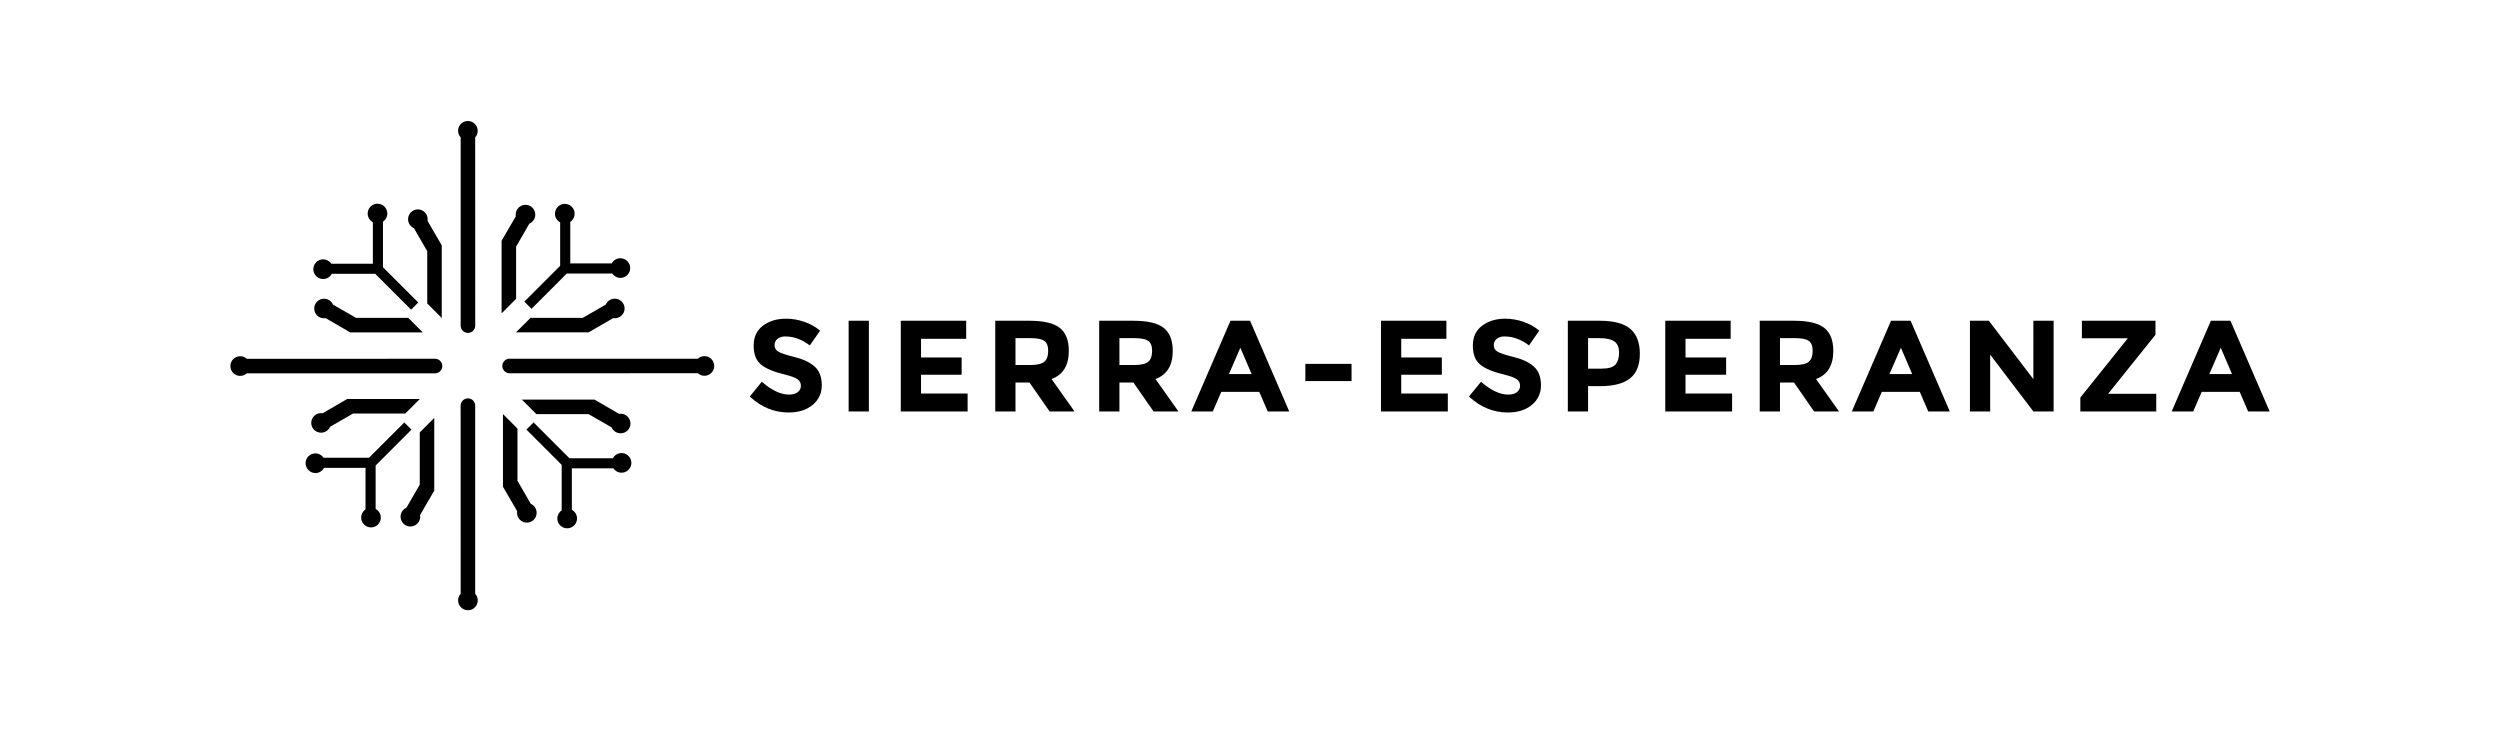
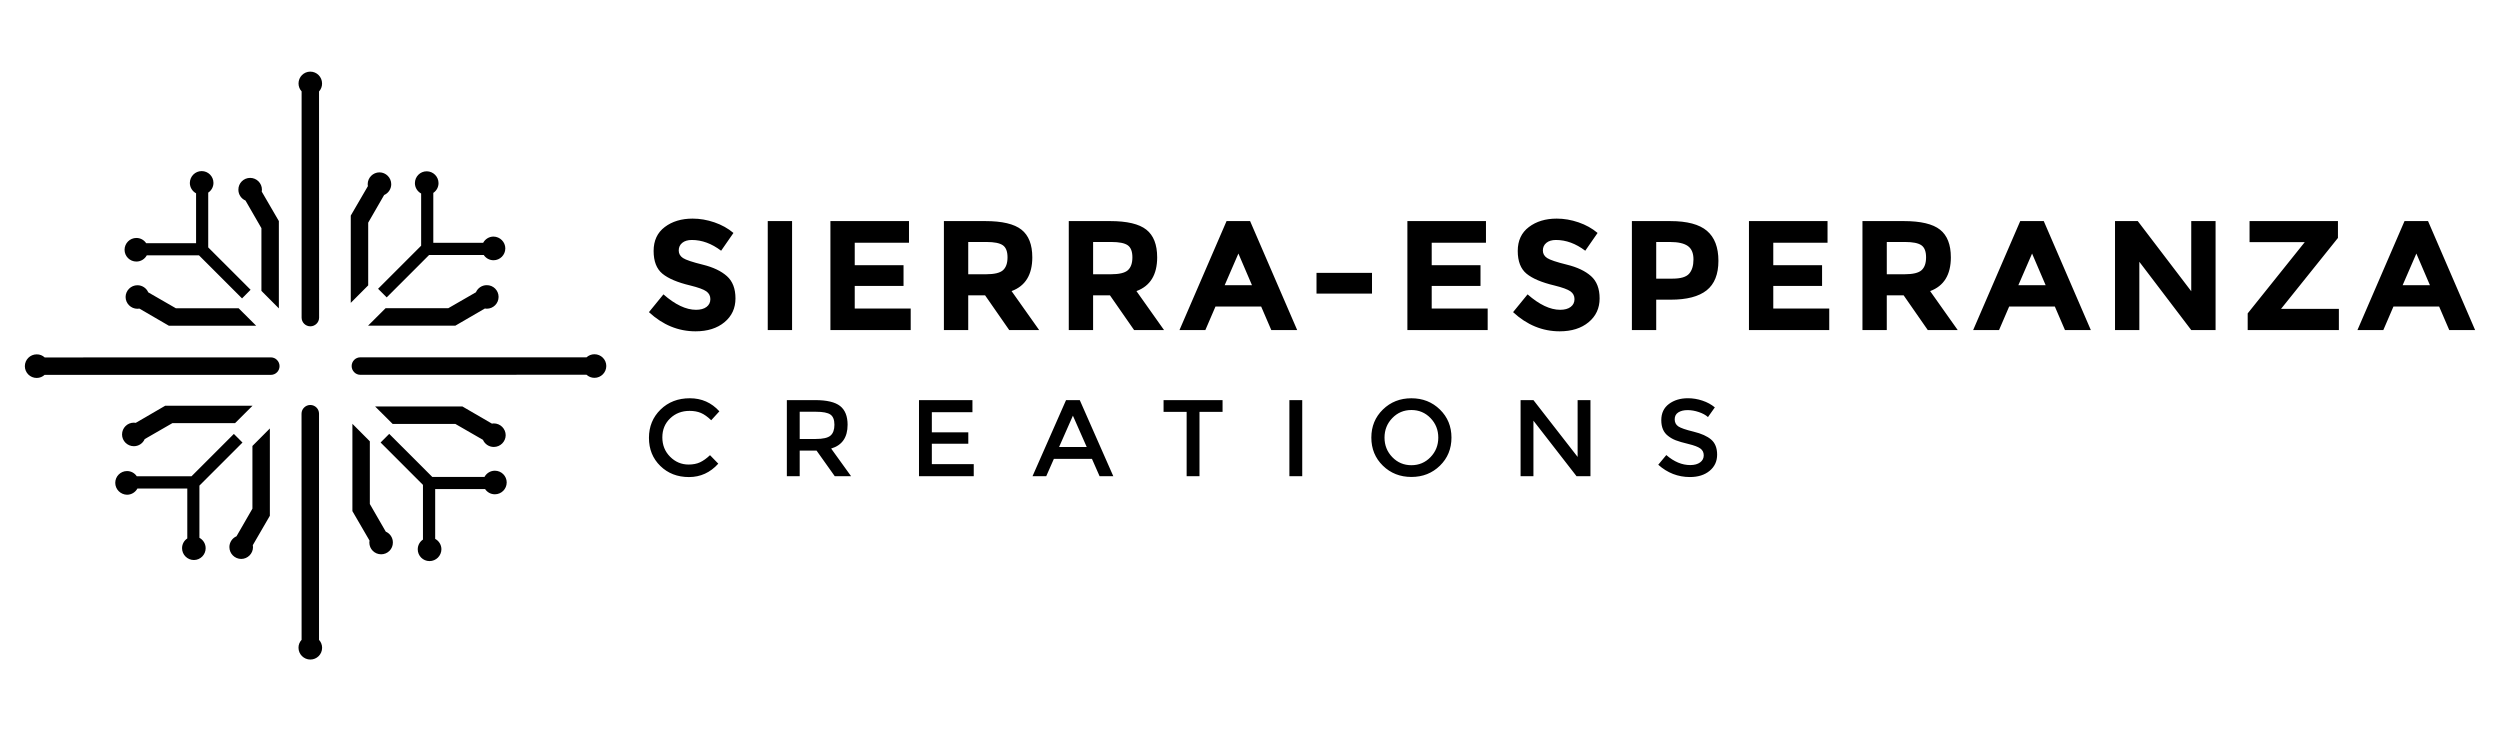
- <svg xmlns="http://www.w3.org/2000/svg" data-name="Capa 1" viewBox="0 0 2222.243 649.946">
-   <path d="m422.388 122.174.046 167.288a6.294 6.294 0 0 1-1.909 4.564 6.455 6.455 0 0 1-11.038-4.518V122.174h.047a8.631 8.631 0 0 1-2.329-5.914 8.709 8.709 0 1 1 17.418 0 8.553 8.553 0 0 1-2.235 5.914ZM475.806 190.775a8.727 8.727 0 0 1-5.263 8.011l-11.782 20.445v46.386l-12.9 12.947v-64.549l12.668-21.8a7.6 7.6 0 0 1-.14-1.444 8.709 8.709 0 1 1 17.418 0ZM555.212 274.186a8.726 8.726 0 0 1-8.712 8.714 7.241 7.241 0 0 1-1.444-.14l-21.8 12.668h-64.6l12.948-12.9H518l20.446-11.782a8.745 8.745 0 0 1 16.766 3.446ZM506.916 234.18v.42l-.419-.42h.419z" />
-   <path d="M506.916 234.18v.42l-.419-.42h.419z" />
-   <path d="M560.2 238.325a8.726 8.726 0 0 1-8.709 8.709 8.625 8.625 0 0 1-7.219-3.865H503.8l-31.343 31.343-6.381-6.38 31.856-31.856v-38.608a8.736 8.736 0 1 1 12.854-7.685 8.622 8.622 0 0 1-3.866 7.219v36.932h-.42l.419.419v-.419H543.8a8.752 8.752 0 0 1 7.685-4.611 8.867 8.867 0 0 1 8.715 8.802ZM620.273 331.749l-167.287.047a6.3 6.3 0 0 1-4.565-1.91 6.455 6.455 0 0 1 4.518-11.037h167.287v.046a8.637 8.637 0 0 1 5.915-2.328 8.732 8.732 0 1 1 0 17.464 8.648 8.648 0 0 1-5.868-2.282ZM551.672 385.168a8.726 8.726 0 0 1-8.01-5.263l-20.445-11.783h-46.386l-12.947-12.9h64.6l21.8 12.667a7.6 7.6 0 0 1 1.444-.139 8.709 8.709 0 1 1-.047 17.418ZM468.308 464.573a8.726 8.726 0 0 1-8.709-8.709 7.175 7.175 0 0 1 .14-1.444l-12.668-21.8v-64.6l12.9 12.947v46.386l11.783 20.445a8.745 8.745 0 0 1-3.446 16.766ZM508.267 416.278h-.419l.419-.373v.373z" />
-   <path d="M508.267 416.278h-.419l.419-.373v.373z" />
-   <path d="M504.122 469.6a8.726 8.726 0 0 1-8.709-8.709 8.625 8.625 0 0 1 3.865-7.219V413.2l-31.343-31.343 6.381-6.38 31.855 31.855h38.608a8.736 8.736 0 1 1 7.685 12.854 8.623 8.623 0 0 1-7.219-3.866h-36.932v-.419l-.419.419h.419v36.839a8.738 8.738 0 0 1-4.191 16.44ZM409.487 527.865l-.046-167.288a6.294 6.294 0 0 1 1.909-4.564 6.455 6.455 0 0 1 11.038 4.518v167.287h-.047a8.7 8.7 0 0 1-6.38 14.624 8.766 8.766 0 0 1-8.756-8.709 8.354 8.354 0 0 1 2.282-5.868ZM356.069 459.264a8.726 8.726 0 0 1 5.262-8.01l11.783-20.446v-46.386l12.9-12.947v64.6l-12.62 21.745a7.6 7.6 0 0 1 .139 1.444 8.732 8.732 0 1 1-17.464 0ZM276.663 375.9a8.726 8.726 0 0 1 8.709-8.709 7.249 7.249 0 0 1 1.444.139l21.8-12.667h64.595l-12.947 12.9h-46.39l-20.445 11.783a8.745 8.745 0 0 1-16.766-3.446ZM324.912 415.859v-.42l.419.42h-.419z" />
-   <path d="M324.912 415.859v-.42l.419.42h-.419z" />
-   <path d="M271.633 411.714a8.726 8.726 0 0 1 8.709-8.709 8.623 8.623 0 0 1 7.219 3.865h40.471l31.343-31.343 6.381 6.38-31.856 31.856v38.608a8.736 8.736 0 1 1-12.853 7.685 8.622 8.622 0 0 1 3.865-7.219v-36.932h.419l-.419-.419v.419h-36.885a8.752 8.752 0 0 1-7.685 4.611 8.867 8.867 0 0 1-8.709-8.802ZM219.426 318.942l167.287-.047a6.291 6.291 0 0 1 4.564 1.91 6.454 6.454 0 0 1-4.517 11.037H219.426v-.042a8.632 8.632 0 0 1-5.915 2.328 8.732 8.732 0 1 1 0-17.464 8.383 8.383 0 0 1 5.915 2.278ZM288.027 265.524a8.725 8.725 0 0 1 8.01 5.262l20.445 11.783h46.433l12.947 12.9h-64.6l-21.8-12.667a7.6 7.6 0 0 1-1.444.14 8.709 8.709 0 1 1 0-17.418ZM371.438 186.118a8.726 8.726 0 0 1 8.709 8.709 7.248 7.248 0 0 1-.14 1.444l12.668 21.8v64.6l-12.9-12.947v-46.395l-11.783-20.445a8.745 8.745 0 0 1 3.447-16.766ZM331.479 234.367h.372l-.372.419v-.419z" />
-   <path d="M331.479 234.367h.372l-.372.419v-.419z" />
-   <path d="M335.577 181.088a8.726 8.726 0 0 1 8.709 8.709 8.625 8.625 0 0 1-3.865 7.219v40.518l31.343 31.343-6.334 6.38-31.856-31.857h-38.608a8.736 8.736 0 1 1-7.684-12.854 8.623 8.623 0 0 1 7.218 3.865h36.932v.419l.419-.419h-.419v-36.883a8.738 8.738 0 0 1 4.145-16.44ZM691.089 301.214a6.954 6.954 0 0 0-2.6 5.651 6.384 6.384 0 0 0 3.172 5.594q3.171 2.076 14.647 4.9t17.82 8.477q6.341 5.652 6.343 16.493a21.772 21.772 0 0 1-8.131 17.589q-8.132 6.747-21.395 6.747-19.146 0-34.485-14.187l10.726-13.148q13.032 11.418 24.105 11.419 4.957 0 7.785-2.134a6.849 6.849 0 0 0 2.826-5.768 6.723 6.723 0 0 0-3-5.766q-3-2.133-11.879-4.325-14.073-3.344-20.588-8.707t-6.516-16.839q0-11.476 8.246-17.7t20.588-6.229a49.512 49.512 0 0 1 16.147 2.769 43.259 43.259 0 0 1 14.071 7.842l-9.112 13.148q-10.5-7.957-21.683-7.958a10.845 10.845 0 0 0-7.087 2.132ZM754.349 285.125h17.992v80.619h-17.992ZM858.841 285.125v16.031H818.7v16.608h36.1V333.1h-36.1v16.724h41.41v15.916h-59.4v-80.615ZM950.07 311.883q0 19.376-15.339 25.027l20.414 28.834H933l-17.877-25.72h-12.456v25.72h-17.992v-80.619h30.564q18.8 0 26.815 6.343t8.016 20.415Zm-21.683 9.572q3.344-3 3.345-9.515t-3.46-8.94q-3.461-2.423-12.111-2.422h-13.494v23.874h13.149q9.225.002 12.571-2.997ZM1042.453 311.883q0 19.376-15.339 25.027l20.414 28.834h-22.145l-17.877-25.72H995.05v25.72h-17.992v-80.619h30.564q18.8 0 26.815 6.343t8.016 20.415Zm-21.683 9.572q3.343-3 3.345-9.515t-3.46-8.938q-3.461-2.423-12.111-2.422H995.05v23.874h13.15q9.224 0 12.57-2.999ZM1126.877 365.744l-7.5-17.416h-33.793l-7.5 17.416h-19.145l34.831-80.619h17.416l34.831 80.619Zm-24.336-56.63-10.149 23.413h20.183ZM1160.324 338.756v-15.34h41.06v15.34ZM1285.693 285.125v16.031h-40.137v16.608h36.1V333.1h-36.1v16.724h41.4v15.916h-59.4v-80.615ZM1330.384 301.214a6.954 6.954 0 0 0-2.6 5.651 6.386 6.386 0 0 0 3.172 5.594q3.171 2.076 14.648 4.9t17.819 8.477q6.344 5.652 6.344 16.493a21.769 21.769 0 0 1-8.131 17.589q-8.132 6.747-21.4 6.747-19.146 0-34.485-14.187l10.726-13.148q13.032 11.418 24.1 11.419 4.957 0 7.785-2.134a6.851 6.851 0 0 0 2.825-5.768 6.724 6.724 0 0 0-3-5.766q-3-2.133-11.879-4.325-14.073-3.344-20.587-8.707t-6.517-16.839q0-11.476 8.246-17.7t20.588-6.229a49.5 49.5 0 0 1 16.146 2.769 43.264 43.264 0 0 1 14.072 7.842l-9.112 13.148q-10.5-7.957-21.683-7.958a10.845 10.845 0 0 0-7.077 2.132ZM1449.178 292.333q8.476 7.209 8.477 22.144t-8.708 21.857q-8.709 6.92-26.584 6.92h-10.727v22.49h-17.992v-80.619h28.487q18.569 0 27.047 7.208Zm-13.206 31.718q3.226-3.635 3.229-10.612t-4.21-9.919q-4.211-2.941-13.09-2.94h-10.265v27.1h12.11q8.995.003 12.226-3.629ZM1538.388 285.125v16.031h-40.137v16.608h36.1V333.1h-36.1v16.724h41.406v15.916h-59.4v-80.615ZM1629.618 311.883q0 19.376-15.339 25.027l20.414 28.834h-22.145l-17.877-25.72h-12.456v25.72h-17.992v-80.619h30.563q18.8 0 26.816 6.343t8.016 20.415Zm-21.683 9.572q3.343-3 3.345-9.515t-3.46-8.94q-3.46-2.423-12.111-2.422h-13.494v23.874h13.149q9.225.002 12.571-2.997ZM1714.041 365.744l-7.5-17.416h-33.794l-7.5 17.416h-19.146l34.832-80.619h17.415l34.832 80.619Zm-24.335-56.63-10.15 23.413h20.185ZM1807.462 285.125h17.993v80.619h-17.993l-38.406-50.517v50.517h-17.992v-80.619h16.836l39.559 51.9ZM1849.213 365.744V353.4l42.213-52.708H1850.6v-15.57h65.395v12.456l-42.1 52.477h42.789v15.686ZM1998.341 365.744l-7.5-17.416h-33.794l-7.5 17.416H1930.4l34.833-80.619h17.415l34.832 80.619Zm-24.335-56.63-10.15 23.413h20.184Z" />
+ <svg xmlns="http://www.w3.org/2000/svg" id="Capa_1" data-name="Capa 1" viewBox="0 0 2222.24 649.95">
+   <defs>
+     <style>
+       .cls-2 {
+         stroke-width: 0
+       }
+     </style>
+   </defs>
+   <path class="cls-2" d="M606.44 215.87c-2.08 1.71-3.12 3.97-3.12 6.79s1.27 5.06 3.81 6.72c2.54 1.66 8.41 3.63 17.6 5.89 9.19 2.26 16.33 5.66 21.41 10.18 5.08 4.53 7.62 11.13 7.62 19.82s-3.26 15.73-9.77 21.13c-6.51 5.4-15.08 8.11-25.71 8.11-15.34 0-29.15-5.68-41.44-17.05l12.89-15.8c10.44 9.15 20.09 13.72 28.96 13.72 3.97 0 7.09-.85 9.35-2.56s3.4-4.02 3.4-6.93-1.2-5.22-3.6-6.93c-2.4-1.71-7.16-3.44-14.27-5.2-11.27-2.68-19.52-6.17-24.74-10.46-5.22-4.3-7.83-11.04-7.83-20.23s3.3-16.28 9.91-21.27c6.6-4.99 14.85-7.48 24.74-7.48 6.47 0 12.93 1.11 19.4 3.33 6.47 2.22 12.1 5.36 16.91 9.42l-10.95 15.8c-8.41-6.37-17.09-9.56-26.05-9.56-3.6 0-6.44.86-8.52 2.56ZM682.45 196.53h21.62v96.87h-21.62v-96.87ZM808 196.53v19.26h-48.23v19.96h43.38v18.43h-43.38v20.09h49.75v19.12h-71.37v-96.87h69.84ZM917.61 228.68c0 15.52-6.14 25.55-18.43 30.07l24.53 34.64H897.1l-21.48-30.9h-14.97v30.9h-21.62v-96.87h36.72c15.06 0 25.8 2.54 32.22 7.62 6.42 5.08 9.63 13.26 9.63 24.53Zm-26.05 11.5c2.68-2.4 4.02-6.21 4.02-11.43s-1.39-8.8-4.16-10.74c-2.77-1.94-7.62-2.91-14.55-2.91h-16.21v28.69h15.8c7.39 0 12.42-1.2 15.1-3.6ZM1028.61 228.68c0 15.52-6.14 25.55-18.43 30.07l24.53 34.64h-26.61l-21.48-30.9h-14.97v30.9h-21.62v-96.87h36.72c15.06 0 25.8 2.54 32.22 7.62 6.42 5.08 9.63 13.26 9.63 24.53Zm-26.05 11.5c2.68-2.4 4.02-6.21 4.02-11.43s-1.39-8.8-4.16-10.74c-2.77-1.94-7.62-2.91-14.55-2.91h-16.21v28.69h15.8c7.39 0 12.42-1.2 15.1-3.6ZM1130.05 293.4l-9.01-20.93h-40.6l-9.01 20.93h-23l41.85-96.87h20.93l41.85 96.87h-23Zm-29.24-68.04-12.19 28.13h24.25l-12.06-28.13ZM1170.24 260.97v-18.43h49.33v18.43h-49.33ZM1320.87 196.53v19.26h-48.23v19.96h43.37v18.43h-43.37v20.09h49.75v19.12h-71.37v-96.87h69.84ZM1374.57 215.87c-2.08 1.71-3.12 3.97-3.12 6.79s1.27 5.06 3.81 6.72c2.54 1.66 8.41 3.63 17.6 5.89 9.19 2.26 16.33 5.66 21.41 10.18 5.08 4.53 7.62 11.13 7.62 19.82s-3.26 15.73-9.77 21.13-15.08 8.11-25.71 8.11c-15.34 0-29.15-5.68-41.44-17.05l12.89-15.8c10.44 9.15 20.09 13.72 28.96 13.72 3.97 0 7.09-.85 9.35-2.56s3.39-4.02 3.39-6.93-1.2-5.22-3.6-6.93c-2.4-1.71-7.16-3.44-14.27-5.2-11.27-2.68-19.52-6.17-24.74-10.46-5.22-4.3-7.83-11.04-7.83-20.23s3.3-16.28 9.91-21.27c6.6-4.99 14.85-7.48 24.74-7.48 6.47 0 12.93 1.11 19.4 3.33 6.47 2.22 12.1 5.36 16.91 9.42l-10.95 15.8c-8.41-6.37-17.09-9.56-26.05-9.56-3.6 0-6.44.86-8.52 2.56ZM1517.31 205.2c6.79 5.78 10.18 14.64 10.18 26.61s-3.49 20.72-10.46 26.26c-6.98 5.54-17.62 8.31-31.94 8.31h-12.89v27.02h-21.62v-96.87h34.23c14.87 0 25.71 2.89 32.5 8.66Zm-15.87 38.11c2.58-2.91 3.88-7.16 3.88-12.75s-1.69-9.56-5.06-11.92c-3.37-2.36-8.62-3.53-15.73-3.53h-12.33v32.57h14.55c7.21 0 12.1-1.45 14.69-4.36ZM1624.49 196.53v19.26h-48.23v19.96h43.37v18.43h-43.37v20.09h49.75v19.12h-71.37v-96.87h69.84ZM1734.11 228.68c0 15.52-6.15 25.55-18.43 30.07l24.53 34.64h-26.61l-21.48-30.9h-14.97v30.9h-21.62v-96.87h36.72c15.06 0 25.8 2.54 32.22 7.62 6.42 5.08 9.63 13.26 9.63 24.53Zm-26.05 11.5c2.68-2.4 4.02-6.21 4.02-11.43s-1.39-8.8-4.16-10.74c-2.77-1.94-7.62-2.91-14.55-2.91h-16.21v28.69h15.8c7.39 0 12.42-1.2 15.1-3.6ZM1835.55 293.4l-9.01-20.93h-40.6l-9.01 20.93h-23.01l41.85-96.87h20.92l41.85 96.87h-23.01Zm-29.24-68.04-12.2 28.13h24.25l-12.06-28.13ZM1947.8 196.53h21.62v96.87h-21.62l-46.15-60.7v60.7h-21.62v-96.87h20.23l47.53 62.36v-62.36ZM1997.96 293.4v-14.83l50.72-63.33h-49.06v-18.71h78.57v14.97l-50.58 63.05h51.41v18.85h-81.07ZM2177.14 293.4l-9.01-20.93h-40.6l-9.01 20.93h-23.01l41.85-96.87h20.92l41.85 96.87h-23.01Zm-29.24-68.04-12.2 28.13h24.25l-12.06-28.13Z" />
+   <g style="isolation:isolate">
+     <path class="cls-2" d="M612.07 412.93c3.93 0 7.32-.66 10.16-1.98 2.84-1.32 5.8-3.43 8.9-6.34l7.35 7.55c-7.16 7.93-15.85 11.9-26.07 11.9s-18.71-3.29-25.45-9.87c-6.74-6.58-10.11-14.9-10.11-24.96s3.44-18.45 10.3-25.16c6.87-6.71 15.54-10.06 26.03-10.06s19.24 3.87 26.27 11.61l-7.26 7.93c-3.23-3.1-6.27-5.26-9.14-6.48-2.87-1.22-6.24-1.84-10.11-1.84-6.84 0-12.58 2.21-17.22 6.63-4.64 4.42-6.97 10.06-6.97 16.93s2.31 12.61 6.92 17.22c4.61 4.61 10.08 6.92 16.4 6.92ZM753.42 377.62c0 11.16-4.87 18.19-14.61 21.09l17.71 24.58h-14.51l-16.16-22.74h-15v22.74h-11.42v-67.63h25.16c10.32 0 17.71 1.74 22.16 5.23s6.68 9.06 6.68 16.74Zm-15.19 9.58c2.32-2 3.48-5.21 3.48-9.63s-1.19-7.45-3.58-9.09c-2.39-1.65-6.64-2.47-12.77-2.47h-14.51v24.19h14.22c6.45 0 10.84-1 13.16-3ZM864.4 355.65v10.74h-36.09v17.9h32.41v10.16h-32.41v18.09h37.25v10.74h-48.67v-67.63h47.51ZM936.77 407.9 930 423.28h-12.19l29.8-67.63h12.19l29.8 67.63h-12.19l-6.77-15.38h-33.86Zm29.22-10.55-12.29-27.86-12.29 27.86h24.58ZM1066.22 366.1v57.18h-11.42V366.1h-20.51v-10.45h52.44v10.45h-20.51ZM1146.13 355.65h11.42v67.63h-11.42v-67.63ZM1279.94 413.95c-6.84 6.68-15.29 10.01-25.35 10.01s-18.51-3.34-25.35-10.01c-6.84-6.68-10.26-15-10.26-24.96s3.42-18.29 10.26-24.96c6.84-6.68 15.29-10.01 25.35-10.01s18.51 3.34 25.35 10.01c6.84 6.68 10.26 15 10.26 24.96s-3.42 18.29-10.26 24.96Zm-8.37-42.33c-4.61-4.77-10.27-7.16-16.98-7.16s-12.37 2.39-16.98 7.16-6.92 10.56-6.92 17.37 2.31 12.59 6.92 17.37c4.61 4.77 10.27 7.16 16.98 7.16s12.37-2.39 16.98-7.16c4.61-4.77 6.92-10.56 6.92-17.37s-2.31-12.59-6.92-17.37ZM1402.33 355.65h11.42v67.63h-12.38l-38.31-49.34v49.34h-11.42v-67.63h11.42l39.28 50.5v-50.5ZM1500 364.55c-3.32 0-6.05.68-8.18 2.03s-3.19 3.4-3.19 6.14 1.06 4.84 3.19 6.29c2.13 1.45 6.66 3.02 13.59 4.69 6.93 1.68 12.16 4.03 15.67 7.06 3.51 3.03 5.27 7.5 5.27 13.4s-2.23 10.69-6.68 14.37c-4.45 3.68-10.29 5.51-17.51 5.51-10.58 0-19.96-3.64-28.15-10.93l7.16-8.61c6.84 5.93 13.93 8.9 21.28 8.9 3.68 0 6.59-.79 8.76-2.37 2.16-1.58 3.24-3.68 3.24-6.29s-1.02-4.64-3.05-6.1c-2.03-1.45-5.53-2.77-10.5-3.97-4.97-1.19-8.74-2.29-11.32-3.29s-4.87-2.31-6.87-3.92c-4-3.03-6-7.68-6-13.93s2.27-11.08 6.82-14.46c4.55-3.39 10.17-5.08 16.88-5.08 4.32 0 8.61.71 12.87 2.13s7.93 3.42 11.03 6l-6.1 8.61c-2-1.81-4.71-3.29-8.13-4.45-3.42-1.16-6.79-1.74-10.11-1.74Z" />
+   </g>
+   <path class="cls-2" d="m283.59 81.3.06 201c0 2.13-.84 4.08-2.29 5.48-1.4 1.4-3.36 2.29-5.48 2.29-4.31 0-7.78-3.47-7.78-7.72V81.3h.06c-1.73-1.85-2.8-4.36-2.8-7.11 0-5.82 4.7-10.52 10.46-10.52s10.46 4.7 10.46 10.52c.06 2.74-1.01 5.26-2.69 7.11ZM347.77 163.73c0 4.31-2.63 8.06-6.32 9.62l-14.16 24.57v55.73l-15.5 15.56v-77.56l15.22-26.19c-.11-.56-.17-1.18-.17-1.73 0-5.76 4.7-10.52 10.52-10.52 5.71.06 10.41 4.76 10.41 10.52ZM443.18 263.95c0 5.76-4.7 10.46-10.46 10.46-.62 0-1.18-.06-1.73-.17l-26.19 15.22h-77.61l15.56-15.5h55.73l24.57-14.16c1.62-3.75 5.32-6.32 9.62-6.32 5.82-.06 10.52 4.64 10.52 10.46ZM449.16 220.86c0 5.77-4.7 10.47-10.47 10.47-3.63 0-6.83-1.85-8.67-4.64H381.4l-37.66 37.66-7.67-7.66 38.28-38.28v-46.39c-3.3-1.79-5.54-5.26-5.54-9.23 0-5.82 4.7-10.52 10.47-10.52s10.52 4.7 10.52 10.52c0 3.63-1.85 6.83-4.64 8.67v44.37h44.32c1.79-3.3 5.26-5.54 9.23-5.54 5.77.12 10.47 4.81 10.47 10.57ZM521.35 333.11l-201 .06c-2.13 0-4.08-.84-5.48-2.29-1.4-1.4-2.29-3.36-2.29-5.48 0-4.31 3.47-7.78 7.72-7.78h201v.06c1.85-1.73 4.36-2.8 7.11-2.8 5.82 0 10.52 4.7 10.52 10.46s-4.7 10.52-10.52 10.52c-2.69 0-5.15-1.01-7.05-2.74ZM438.93 397.3c-4.31 0-8.06-2.63-9.62-6.32l-24.57-14.16h-55.73l-15.56-15.5h77.61l26.19 15.22c.56-.11 1.18-.17 1.73-.17 5.76 0 10.52 4.7 10.52 10.52-.06 5.71-4.76 10.41-10.58 10.41ZM338.76 492.71c-5.76 0-10.46-4.7-10.46-10.46 0-.62.06-1.18.17-1.73l-15.22-26.19v-77.61l15.5 15.56v55.73l14.16 24.57c3.75 1.62 6.32 5.32 6.32 9.62.06 5.82-4.64 10.52-10.46 10.52ZM450.4 428.86c0 5.82-4.7 10.52-10.52 10.52-3.64 0-6.83-1.85-8.67-4.64h-44.38V479c3.3 1.79 5.54 5.26 5.54 9.23-.05 5.82-4.76 10.52-10.58 10.52s-10.46-4.7-10.46-10.46c0-3.63 1.85-6.83 4.64-8.67V431l-37.66-37.66 7.67-7.67 38.28 38.28h46.39c1.79-3.3 5.26-5.54 9.24-5.54 5.82 0 10.52 4.7 10.52 10.46ZM268.09 568.75l-.06-201c0-2.13.84-4.08 2.29-5.48 1.4-1.4 3.36-2.29 5.48-2.29 4.31 0 7.78 3.47 7.78 7.72v201h-.06c1.73 1.85 2.8 4.36 2.8 7.11 0 5.82-4.7 10.46-10.46 10.46s-10.52-4.7-10.52-10.46c-.06-2.69 1.01-5.2 2.74-7.05ZM203.9 486.33c0-4.31 2.63-8.06 6.32-9.62l14.16-24.57v-55.73l15.5-15.56v77.61l-15.16 26.13c.11.56.17 1.18.17 1.73 0 5.76-4.7 10.52-10.52 10.52-5.76-.06-10.46-4.76-10.46-10.52ZM108.49 386.16c0-5.76 4.7-10.46 10.46-10.46.62 0 1.18.06 1.73.17l26.19-15.22h77.61l-15.56 15.5h-55.73l-24.57 14.16a10.451 10.451 0 0 1-9.62 6.32c-5.82 0-10.52-4.7-10.52-10.46ZM182.81 487.28c0 5.82-4.7 10.52-10.46 10.52s-10.52-4.7-10.52-10.52c0-3.64 1.85-6.83 4.65-8.67v-44.38h-44.32c-1.79 3.3-5.26 5.54-9.24 5.54-5.76-.11-10.47-4.81-10.47-10.58s4.7-10.47 10.47-10.47c3.64 0 6.83 1.85 8.67 4.65h48.63l37.66-37.66 7.66 7.67-38.28 38.28v46.39c3.3 1.79 5.54 5.26 5.54 9.24ZM39.72 317.73l201-.06c2.13 0 4.08.84 5.48 2.29 1.4 1.4 2.29 3.36 2.29 5.48 0 4.31-3.47 7.78-7.72 7.78H39.72v-.06c-1.85 1.73-4.36 2.8-7.11 2.8-5.82 0-10.52-4.7-10.52-10.46s4.7-10.52 10.52-10.52c2.74-.06 5.26 1.01 7.11 2.74ZM122.15 253.54c4.31 0 8.06 2.63 9.62 6.32l24.57 14.16h55.79l15.56 15.5h-77.61l-26.19-15.22c-.56.11-1.18.17-1.73.17-5.76 0-10.52-4.7-10.52-10.52.06-5.71 4.76-10.41 10.52-10.41ZM222.37 158.13c5.76 0 10.46 4.7 10.46 10.46 0 .62-.06 1.18-.17 1.73l15.22 26.19v77.61l-15.5-15.56v-55.73l-14.16-24.57a10.451 10.451 0 0 1-6.32-9.62c-.06-5.82 4.64-10.52 10.46-10.52ZM222.76 257.57l-7.61 7.67-38.28-38.28h-46.39c-1.79 3.3-5.26 5.54-9.24 5.54-5.82 0-10.52-4.7-10.52-10.46s4.7-10.52 10.52-10.52c3.64 0 6.83 1.84 8.67 4.64h44.38v-44.32c-3.3-1.79-5.54-5.26-5.54-9.24.06-5.82 4.75-10.52 10.52-10.52s10.47 4.7 10.47 10.47c0 3.64-1.85 6.83-4.65 8.67v48.69l37.66 37.66Z" />
</svg>
